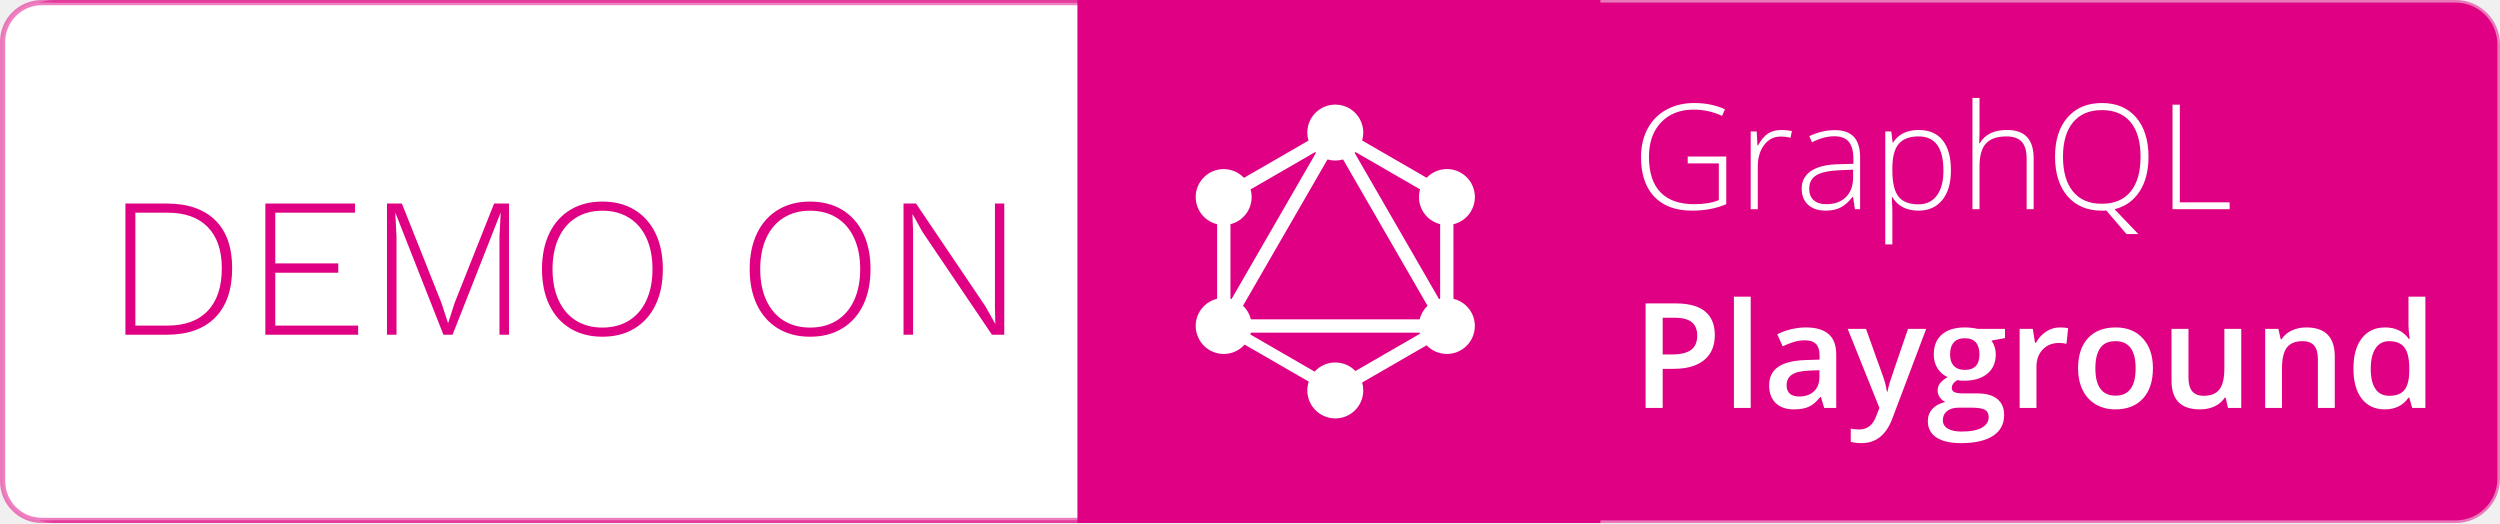
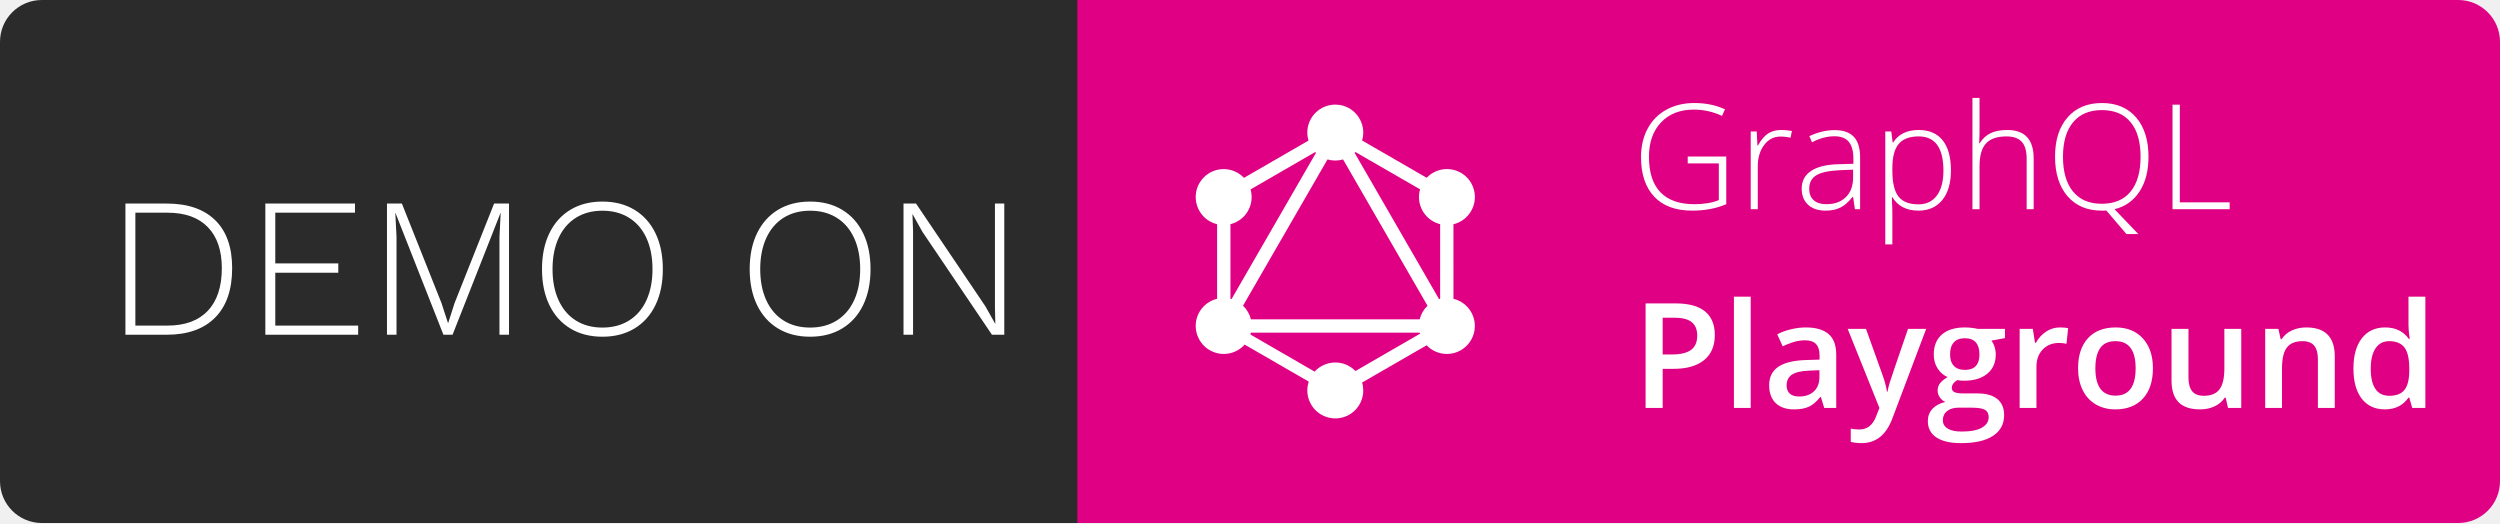
<svg xmlns="http://www.w3.org/2000/svg" width="239px" height="50px" viewBox="0 0 239 50" version="1.1">
  <g id="Badges" stroke="none" stroke-width="1" fill="none" fill-rule="evenodd">
    <g id="GQLPlayground" transform="translate(-43, -233)">
      <g id="PlaygroundBadge" transform="translate(43, 233)">
-         <rect id="bg" stroke-opacity="0.5" stroke="#E00083" stroke-width="0.5" fill="#E00083" x="1.25" y="0.25" width="237.5" height="49.5" rx="4" />
+         <rect id="bg" fill="#E00083" x="1" y="0" width="238" height="50" rx="4" />
        <g id="Playground">
          <path d="M161.346,14.962 L165.03,14.962 L165.03,19.521 C164.064,19.932 162.977,20.137 161.77,20.137 C160.193,20.137 158.984,19.691 158.143,18.8 C157.302,17.909 156.882,16.648 156.882,15.017 C156.882,14 157.09,13.099 157.507,12.313 C157.924,11.527 158.521,10.92 159.298,10.491 C160.075,10.063 160.967,9.849 161.975,9.849 C163.064,9.849 164.041,10.049 164.907,10.45 L164.627,11.079 C163.761,10.678 162.863,10.478 161.934,10.478 C160.617,10.478 159.572,10.884 158.799,11.698 C158.027,12.511 157.641,13.608 157.641,14.989 C157.641,16.493 158.007,17.625 158.741,18.383 C159.475,19.142 160.553,19.521 161.975,19.521 C162.895,19.521 163.677,19.392 164.319,19.132 L164.319,15.618 L161.346,15.618 L161.346,14.962 Z M170.294,12.426 C170.608,12.426 170.946,12.458 171.306,12.521 L171.176,13.171 C170.866,13.093 170.545,13.055 170.212,13.055 C169.578,13.055 169.059,13.324 168.653,13.861 C168.248,14.399 168.045,15.078 168.045,15.898 L168.045,20 L167.368,20 L167.368,12.569 L167.942,12.569 L168.011,13.909 L168.059,13.909 C168.364,13.362 168.69,12.978 169.036,12.757 C169.382,12.536 169.802,12.426 170.294,12.426 Z M177.328,20 L177.157,18.824 L177.103,18.824 C176.729,19.303 176.345,19.641 175.951,19.839 C175.556,20.038 175.09,20.137 174.553,20.137 C173.824,20.137 173.256,19.95 172.851,19.576 C172.445,19.202 172.242,18.685 172.242,18.024 C172.242,17.3 172.544,16.737 173.148,16.336 C173.752,15.935 174.626,15.723 175.77,15.7 L177.185,15.659 L177.185,15.167 C177.185,14.461 177.041,13.927 176.754,13.567 C176.467,13.207 176.004,13.027 175.366,13.027 C174.678,13.027 173.965,13.219 173.227,13.602 L172.974,13.014 C173.789,12.631 174.596,12.439 175.394,12.439 C176.209,12.439 176.819,12.651 177.222,13.075 C177.625,13.499 177.827,14.16 177.827,15.058 L177.827,20 L177.328,20 Z M174.594,19.521 C175.387,19.521 176.012,19.295 176.47,18.841 C176.928,18.388 177.157,17.758 177.157,16.951 L177.157,16.22 L175.858,16.274 C174.815,16.325 174.071,16.487 173.626,16.763 C173.182,17.039 172.96,17.468 172.96,18.052 C172.96,18.517 173.102,18.878 173.387,19.135 C173.672,19.393 174.074,19.521 174.594,19.521 Z M183.412,20.137 C182.268,20.137 181.434,19.708 180.91,18.852 L180.862,18.852 L180.883,19.426 C180.901,19.763 180.91,20.132 180.91,20.533 L180.91,23.363 L180.233,23.363 L180.233,12.569 L180.808,12.569 L180.938,13.629 L180.979,13.629 C181.489,12.827 182.305,12.426 183.426,12.426 C184.428,12.426 185.193,12.755 185.719,13.414 C186.246,14.072 186.509,15.03 186.509,16.288 C186.509,17.509 186.232,18.456 185.678,19.128 C185.125,19.801 184.369,20.137 183.412,20.137 Z M183.398,19.535 C184.16,19.535 184.749,19.253 185.166,18.688 C185.583,18.122 185.791,17.332 185.791,16.315 C185.791,14.132 185.003,13.041 183.426,13.041 C182.56,13.041 181.924,13.279 181.519,13.755 C181.113,14.232 180.91,15.007 180.91,16.083 L180.91,16.302 C180.91,17.464 181.105,18.293 181.495,18.79 C181.884,19.287 182.519,19.535 183.398,19.535 Z M193.748,20 L193.748,15.181 C193.748,14.433 193.591,13.89 193.276,13.55 C192.962,13.211 192.474,13.041 191.813,13.041 C190.925,13.041 190.274,13.265 189.862,13.714 C189.449,14.163 189.243,14.891 189.243,15.898 L189.243,20 L188.566,20 L188.566,9.363 L189.243,9.363 L189.243,12.747 L189.209,13.697 L189.257,13.697 C189.535,13.251 189.886,12.927 190.31,12.727 C190.733,12.526 191.26,12.426 191.889,12.426 C193.575,12.426 194.418,13.33 194.418,15.14 L194.418,20 L193.748,20 Z M205.396,14.989 C205.396,16.329 205.109,17.438 204.535,18.315 C203.961,19.192 203.166,19.754 202.149,20 L204.426,22.379 L203.291,22.379 L201.363,20.123 L201.138,20.137 L200.926,20.137 C199.536,20.137 198.444,19.675 197.651,18.752 C196.858,17.83 196.462,16.571 196.462,14.976 C196.462,13.385 196.862,12.133 197.662,11.219 C198.461,10.305 199.554,9.849 200.939,9.849 C202.334,9.849 203.425,10.308 204.214,11.226 C205.002,12.144 205.396,13.399 205.396,14.989 Z M197.221,14.989 C197.221,16.42 197.54,17.527 198.178,18.308 C198.816,19.09 199.732,19.48 200.926,19.48 C202.129,19.48 203.048,19.093 203.684,18.318 C204.32,17.544 204.638,16.434 204.638,14.989 C204.638,13.549 204.32,12.445 203.684,11.677 C203.048,10.909 202.133,10.525 200.939,10.525 C199.75,10.525 198.833,10.913 198.188,11.688 C197.543,12.462 197.221,13.563 197.221,14.989 Z M207.693,20 L207.693,10.006 L208.391,10.006 L208.391,19.344 L213.155,19.344 L213.155,20 L207.693,20 Z M163.937,32.027 C163.937,33.071 163.595,33.871 162.911,34.427 C162.228,34.983 161.255,35.261 159.992,35.261 L158.953,35.261 L158.953,39 L157.319,39 L157.319,29.006 L160.197,29.006 C161.446,29.006 162.381,29.261 163.003,29.771 C163.625,30.282 163.937,31.034 163.937,32.027 Z M158.953,33.887 L159.821,33.887 C160.66,33.887 161.275,33.741 161.667,33.449 C162.059,33.158 162.255,32.702 162.255,32.082 C162.255,31.508 162.079,31.079 161.729,30.797 C161.378,30.514 160.831,30.373 160.088,30.373 L158.953,30.373 L158.953,33.887 Z M167.368,39 L165.762,39 L165.762,28.363 L167.368,28.363 L167.368,39 Z M174.396,39 L174.074,37.947 L174.02,37.947 C173.655,38.408 173.288,38.721 172.919,38.887 C172.55,39.054 172.076,39.137 171.497,39.137 C170.754,39.137 170.174,38.936 169.757,38.535 C169.34,38.134 169.132,37.567 169.132,36.833 C169.132,36.054 169.421,35.466 170,35.069 C170.579,34.673 171.461,34.456 172.646,34.42 L173.951,34.379 L173.951,33.976 C173.951,33.493 173.838,33.131 173.613,32.892 C173.387,32.653 173.037,32.533 172.563,32.533 C172.176,32.533 171.805,32.59 171.449,32.704 C171.094,32.818 170.752,32.952 170.424,33.107 L169.904,31.959 C170.314,31.745 170.763,31.582 171.251,31.47 C171.739,31.359 172.199,31.303 172.632,31.303 C173.593,31.303 174.319,31.512 174.809,31.932 C175.299,32.351 175.544,33.009 175.544,33.907 L175.544,39 L174.396,39 Z M172.003,37.906 C172.586,37.906 173.055,37.743 173.408,37.417 C173.761,37.092 173.938,36.635 173.938,36.047 L173.938,35.391 L172.967,35.432 C172.21,35.459 171.66,35.585 171.316,35.811 C170.972,36.037 170.8,36.382 170.8,36.847 C170.8,37.184 170.9,37.445 171.101,37.629 C171.301,37.814 171.602,37.906 172.003,37.906 Z M176.638,31.439 L178.388,31.439 L179.926,35.726 C180.158,36.336 180.313,36.91 180.391,37.448 L180.445,37.448 C180.486,37.198 180.562,36.893 180.671,36.536 C180.78,36.178 181.359,34.479 182.407,31.439 L184.144,31.439 L180.91,40.005 C180.322,41.577 179.342,42.363 177.971,42.363 C177.615,42.363 177.269,42.325 176.932,42.247 L176.932,40.976 C177.173,41.03 177.449,41.058 177.759,41.058 C178.534,41.058 179.078,40.609 179.393,39.711 L179.673,39 L176.638,31.439 Z M191.677,31.439 L191.677,32.321 L190.385,32.561 C190.503,32.72 190.601,32.916 190.679,33.148 C190.756,33.381 190.795,33.627 190.795,33.887 C190.795,34.666 190.526,35.279 189.988,35.726 C189.451,36.172 188.71,36.396 187.767,36.396 C187.525,36.396 187.306,36.377 187.11,36.341 C186.764,36.555 186.591,36.806 186.591,37.093 C186.591,37.266 186.672,37.396 186.833,37.482 C186.995,37.569 187.293,37.612 187.726,37.612 L189.045,37.612 C189.879,37.612 190.512,37.79 190.945,38.146 C191.378,38.501 191.595,39.014 191.595,39.684 C191.595,40.54 191.242,41.201 190.535,41.666 C189.829,42.131 188.808,42.363 187.473,42.363 C186.443,42.363 185.657,42.181 185.114,41.816 C184.572,41.452 184.301,40.932 184.301,40.258 C184.301,39.793 184.448,39.402 184.742,39.085 C185.036,38.769 185.447,38.549 185.976,38.426 C185.761,38.335 185.585,38.188 185.446,37.985 C185.307,37.782 185.237,37.569 185.237,37.346 C185.237,37.063 185.317,36.824 185.477,36.628 C185.636,36.432 185.873,36.238 186.188,36.047 C185.796,35.878 185.478,35.604 185.234,35.223 C184.99,34.843 184.868,34.397 184.868,33.887 C184.868,33.066 185.127,32.431 185.644,31.979 C186.161,31.528 186.898,31.303 187.855,31.303 C188.07,31.303 188.294,31.318 188.529,31.347 C188.764,31.377 188.94,31.408 189.059,31.439 L191.677,31.439 Z M185.736,40.176 C185.736,40.522 185.892,40.789 186.205,40.976 C186.517,41.162 186.955,41.256 187.521,41.256 C188.396,41.256 189.047,41.131 189.476,40.88 C189.904,40.629 190.118,40.297 190.118,39.882 C190.118,39.554 190.001,39.32 189.766,39.181 C189.531,39.042 189.095,38.973 188.457,38.973 L187.24,38.973 C186.78,38.973 186.414,39.081 186.143,39.297 C185.872,39.514 185.736,39.807 185.736,40.176 Z M186.427,33.887 C186.427,34.361 186.549,34.725 186.792,34.98 C187.036,35.236 187.386,35.363 187.842,35.363 C188.771,35.363 189.236,34.867 189.236,33.873 C189.236,33.381 189.121,33.001 188.891,32.735 C188.661,32.468 188.311,32.335 187.842,32.335 C187.377,32.335 187.025,32.467 186.786,32.731 C186.546,32.996 186.427,33.381 186.427,33.887 Z M196.913,31.303 C197.237,31.303 197.503,31.326 197.713,31.371 L197.556,32.868 C197.328,32.813 197.091,32.786 196.845,32.786 C196.202,32.786 195.681,32.996 195.283,33.415 C194.884,33.834 194.685,34.379 194.685,35.049 L194.685,39 L193.078,39 L193.078,31.439 L194.336,31.439 L194.548,32.772 L194.63,32.772 C194.881,32.321 195.208,31.964 195.611,31.699 C196.014,31.435 196.448,31.303 196.913,31.303 Z M205.82,35.206 C205.82,36.441 205.504,37.405 204.87,38.098 C204.237,38.79 203.355,39.137 202.225,39.137 C201.518,39.137 200.894,38.977 200.352,38.658 C199.809,38.339 199.392,37.881 199.101,37.284 C198.809,36.687 198.663,35.994 198.663,35.206 C198.663,33.98 198.978,33.023 199.606,32.335 C200.235,31.647 201.122,31.303 202.266,31.303 C203.359,31.303 204.225,31.655 204.863,32.359 C205.501,33.063 205.82,34.012 205.82,35.206 Z M200.317,35.206 C200.317,36.952 200.962,37.824 202.252,37.824 C203.528,37.824 204.166,36.952 204.166,35.206 C204.166,33.479 203.523,32.615 202.238,32.615 C201.564,32.615 201.075,32.839 200.772,33.285 C200.469,33.732 200.317,34.372 200.317,35.206 Z M212.998,39 L212.772,38.009 L212.69,38.009 C212.467,38.36 212.149,38.635 211.737,38.836 C211.324,39.036 210.854,39.137 210.325,39.137 C209.409,39.137 208.726,38.909 208.274,38.453 C207.823,37.997 207.598,37.307 207.598,36.382 L207.598,31.439 L209.218,31.439 L209.218,36.102 C209.218,36.68 209.336,37.114 209.573,37.404 C209.81,37.693 210.182,37.838 210.688,37.838 C211.362,37.838 211.858,37.636 212.174,37.233 C212.491,36.83 212.649,36.154 212.649,35.206 L212.649,31.439 L214.263,31.439 L214.263,39 L212.998,39 Z M223.204,39 L221.591,39 L221.591,34.352 C221.591,33.768 221.473,33.333 221.239,33.046 C221.004,32.759 220.632,32.615 220.121,32.615 C219.442,32.615 218.945,32.816 218.631,33.217 C218.316,33.618 218.159,34.29 218.159,35.233 L218.159,39 L216.553,39 L216.553,31.439 L217.811,31.439 L218.036,32.431 L218.118,32.431 C218.346,32.071 218.67,31.793 219.089,31.597 C219.508,31.401 219.973,31.303 220.483,31.303 C222.297,31.303 223.204,32.226 223.204,34.071 L223.204,39 Z M227.989,39.137 C227.046,39.137 226.31,38.795 225.781,38.111 C225.253,37.428 224.988,36.468 224.988,35.233 C224.988,33.994 225.256,33.029 225.792,32.338 C226.327,31.648 227.069,31.303 228.017,31.303 C229.01,31.303 229.767,31.67 230.286,32.403 L230.368,32.403 C230.291,31.861 230.252,31.433 230.252,31.118 L230.252,28.363 L231.865,28.363 L231.865,39 L230.607,39 L230.327,38.009 L230.252,38.009 C229.737,38.761 228.983,39.137 227.989,39.137 Z M228.42,37.838 C229.081,37.838 229.562,37.652 229.862,37.281 C230.163,36.909 230.318,36.307 230.327,35.473 L230.327,35.247 C230.327,34.295 230.172,33.618 229.862,33.217 C229.552,32.816 229.067,32.615 228.406,32.615 C227.841,32.615 227.406,32.844 227.101,33.302 C226.795,33.76 226.643,34.413 226.643,35.261 C226.643,36.099 226.791,36.738 227.087,37.178 C227.383,37.618 227.827,37.838 228.42,37.838 Z" id="GraphQL-Playground" fill="#FFFFFF" />
-           <path d="M148.75,49.75 L148.75,0.25 L4,0.25 C1.929,0.25 0.25,1.929 0.25,4 L0.25,46 C0.25,48.071 1.929,49.75 4,49.75 L148.75,49.75 Z" id="bg" stroke-opacity="0.5" stroke="#E00083" stroke-width="0.5" fill="#FFFFFF" />
+           <path d="M4,0 L149,0 L149,50 L4,50 C1.791,50 2.705415e-16,48.209 0,46 L0,4 C-2.705415e-16,1.791 1.791,4.05812251e-16 4,0 Z" id="bg" fill="#2B2B2B" />
+           <path d="M111,0 L149,0 L149,50 L111,50 C108.791,50 107,48.209 107,46 L107,4 C107,1.791 108.791,4.05812251e-16 111,0 Z" id="bg" fill="#FFFFFF" />
          <path d="M103,0 L153,0 L153,50 L103,50 L103,0 Z M130.909,13.439 C130.983,13.19 131.021,12.929 131.02,12.668 C131.019,11.193 129.822,9.999 128.346,10 C128.088,10 127.83,10.036 127.584,10.11 C126.172,10.529 125.363,12.015 125.783,13.431 L119.612,16.994 C119.436,16.808 119.234,16.649 119.013,16.523 C117.732,15.783 116.095,16.22 115.355,17.5 C115.229,17.721 115.134,17.96 115.075,18.208 C114.729,19.646 115.614,21.093 117.051,21.438 L117.049,28.561 C116.552,28.682 116.098,28.944 115.745,29.315 C114.725,30.384 114.765,32.077 115.832,33.097 C116.901,34.119 118.594,34.077 119.614,33.01 L125.782,36.569 C125.708,36.817 125.672,37.074 125.672,37.33 C125.673,38.806 126.87,40.001 128.346,40 C128.631,40 128.912,39.954 129.183,39.865 C130.586,39.401 131.349,37.887 130.884,36.482 L137.013,32.942 C137.202,33.155 137.426,33.337 137.671,33.479 C138.953,34.219 140.588,33.78 141.328,32.501 C141.459,32.275 141.558,32.03 141.618,31.775 C141.96,30.342 141.076,28.905 139.644,28.564 L139.644,21.44 C139.89,21.38 140.124,21.286 140.341,21.161 C141.626,20.425 142.072,18.786 141.336,17.501 C141.207,17.281 141.049,17.08 140.865,16.905 C139.791,15.885 138.095,15.928 137.076,17.001 L130.909,13.439 Z M130.265,14.535 L136.446,18.108 C136.437,18.136 136.43,18.168 136.422,18.198 C136.067,19.63 136.938,21.079 138.369,21.433 L138.369,28.566 C138.337,28.575 138.299,28.584 138.267,28.595 L130.193,14.608 C130.219,14.584 130.242,14.561 130.265,14.535 Z M126.498,14.609 L126.5,14.608 L118.426,28.595 L118.322,28.566 L118.322,21.431 C118.353,21.423 118.384,21.415 118.416,21.405 C119.834,20.996 120.651,19.518 120.242,18.099 L126.423,14.534 L126.498,14.609 Z M129.092,15.243 L137.167,29.225 C136.797,29.579 136.535,30.032 136.413,30.53 L120.28,30.53 C120.157,30.035 119.897,29.582 119.53,29.229 L127.602,15.243 C128.088,15.383 128.605,15.383 129.092,15.243 Z M130.324,35.526 C129.833,34.99 129.129,34.654 128.346,34.654 C127.589,34.654 126.906,34.965 126.421,35.47 L120.25,31.905 L120.276,31.801 L136.416,31.801 C136.43,31.861 136.445,31.92 136.463,31.979 L130.324,35.526 Z" id="Right" fill="#E00083" transform="translate(128, 25) scale(-1, 1) translate(-128, -25) " />
-           <path d="M15.943,19.46 C17.944,19.46 19.486,19.989 20.57,21.047 C21.653,22.104 22.194,23.634 22.194,25.635 C22.194,27.687 21.653,29.261 20.57,30.357 C19.486,31.452 17.944,32 15.943,32 L11.991,32 L11.991,19.46 L15.943,19.46 Z M16.019,31.126 C17.691,31.126 18.973,30.654 19.866,29.71 C20.76,28.767 21.206,27.408 21.206,25.635 C21.206,23.938 20.76,22.63 19.866,21.712 C18.973,20.793 17.691,20.334 16.019,20.334 L12.941,20.334 L12.941,31.126 L16.019,31.126 Z M34.24,31.126 L34.24,32 L25.367,32 L25.367,19.46 L33.936,19.46 L33.936,20.334 L26.317,20.334 L26.317,25.179 L32.34,25.179 L32.34,26.072 L26.317,26.072 L26.317,31.126 L34.24,31.126 Z M48.661,32 L47.749,32 L47.749,22.652 L47.863,20.372 L47.844,20.372 L43.265,32 L42.391,32 L37.812,20.372 L37.793,20.372 L37.907,22.652 L37.907,32 L36.995,32 L36.995,19.46 L38.42,19.46 L42.201,28.96 L42.828,30.879 L42.847,30.879 L43.455,28.979 L47.236,19.46 L48.661,19.46 L48.661,32 Z M57.591,19.27 C58.769,19.27 59.792,19.533 60.66,20.058 C61.527,20.584 62.195,21.331 62.664,22.3 C63.133,23.27 63.367,24.413 63.367,25.73 C63.367,27.047 63.133,28.19 62.664,29.16 C62.195,30.129 61.527,30.876 60.66,31.401 C59.792,31.927 58.769,32.19 57.591,32.19 C56.413,32.19 55.39,31.927 54.523,31.401 C53.655,30.876 52.987,30.129 52.518,29.16 C52.049,28.19 51.815,27.047 51.815,25.73 C51.815,24.413 52.049,23.27 52.518,22.3 C52.987,21.331 53.655,20.584 54.523,20.058 C55.39,19.533 56.413,19.27 57.591,19.27 Z M57.591,20.144 C56.616,20.144 55.77,20.369 55.054,20.819 C54.339,21.268 53.788,21.914 53.401,22.756 C53.015,23.599 52.822,24.59 52.822,25.73 C52.822,26.87 53.015,27.861 53.401,28.703 C53.788,29.546 54.339,30.192 55.054,30.642 C55.77,31.091 56.616,31.316 57.591,31.316 C58.566,31.316 59.415,31.091 60.137,30.642 C60.859,30.192 61.413,29.546 61.8,28.703 C62.186,27.861 62.379,26.87 62.379,25.73 C62.379,24.59 62.186,23.599 61.8,22.756 C61.413,21.914 60.859,21.268 60.137,20.819 C59.415,20.369 58.566,20.144 57.591,20.144 Z M77.446,19.27 C78.624,19.27 79.647,19.533 80.514,20.058 C81.382,20.584 82.05,21.331 82.519,22.3 C82.988,23.27 83.222,24.413 83.222,25.73 C83.222,27.047 82.988,28.19 82.519,29.16 C82.05,30.129 81.382,30.876 80.514,31.401 C79.647,31.927 78.624,32.19 77.446,32.19 C76.268,32.19 75.245,31.927 74.377,31.401 C73.51,30.876 72.842,30.129 72.373,29.16 C71.904,28.19 71.67,27.047 71.67,25.73 C71.67,24.413 71.904,23.27 72.373,22.3 C72.842,21.331 73.51,20.584 74.377,20.058 C75.245,19.533 76.268,19.27 77.446,19.27 Z M77.446,20.144 C76.471,20.144 75.625,20.369 74.909,20.819 C74.194,21.268 73.643,21.914 73.257,22.756 C72.87,23.599 72.677,24.59 72.677,25.73 C72.677,26.87 72.87,27.861 73.257,28.703 C73.643,29.546 74.194,30.192 74.909,30.642 C75.625,31.091 76.471,31.316 77.446,31.316 C78.421,31.316 79.27,31.091 79.992,30.642 C80.714,30.192 81.268,29.546 81.654,28.703 C82.041,27.861 82.234,26.87 82.234,25.73 C82.234,24.59 82.041,23.599 81.654,22.756 C81.268,21.914 80.714,21.268 79.992,20.819 C79.27,20.369 78.421,20.144 77.446,20.144 Z M96.009,32 L94.831,32 L88.181,22.158 L87.25,20.486 L87.231,20.486 L87.288,22.063 L87.288,32 L86.376,32 L86.376,19.46 L87.573,19.46 L94.204,29.283 L95.154,30.974 L95.116,29.397 L95.116,19.46 L96.009,19.46 L96.009,32 Z" id="DEMO-ON" fill="#E00083" />
+           <path d="M15.943,19.46 C17.944,19.46 19.486,19.989 20.57,21.047 C21.653,22.104 22.194,23.634 22.194,25.635 C22.194,27.687 21.653,29.261 20.57,30.357 C19.486,31.452 17.944,32 15.943,32 L11.991,32 L11.991,19.46 L15.943,19.46 Z M16.019,31.126 C17.691,31.126 18.973,30.654 19.866,29.71 C20.76,28.767 21.206,27.408 21.206,25.635 C21.206,23.938 20.76,22.63 19.866,21.712 C18.973,20.793 17.691,20.334 16.019,20.334 L12.941,20.334 L12.941,31.126 L16.019,31.126 Z M34.24,31.126 L34.24,32 L25.367,32 L25.367,19.46 L33.936,19.46 L33.936,20.334 L26.317,20.334 L26.317,25.179 L32.34,25.179 L32.34,26.072 L26.317,26.072 L26.317,31.126 L34.24,31.126 Z M48.661,32 L47.749,32 L47.749,22.652 L47.863,20.372 L47.844,20.372 L43.265,32 L42.391,32 L37.812,20.372 L37.793,20.372 L37.907,22.652 L37.907,32 L36.995,32 L36.995,19.46 L38.42,19.46 L42.201,28.96 L42.828,30.879 L42.847,30.879 L43.455,28.979 L47.236,19.46 L48.661,19.46 L48.661,32 Z M57.591,19.27 C58.769,19.27 59.792,19.533 60.66,20.058 C61.527,20.584 62.195,21.331 62.664,22.3 C63.133,23.27 63.367,24.413 63.367,25.73 C63.367,27.047 63.133,28.19 62.664,29.16 C62.195,30.129 61.527,30.876 60.66,31.401 C59.792,31.927 58.769,32.19 57.591,32.19 C56.413,32.19 55.39,31.927 54.523,31.401 C53.655,30.876 52.987,30.129 52.518,29.16 C52.049,28.19 51.815,27.047 51.815,25.73 C51.815,24.413 52.049,23.27 52.518,22.3 C52.987,21.331 53.655,20.584 54.523,20.058 C55.39,19.533 56.413,19.27 57.591,19.27 Z M57.591,20.144 C56.616,20.144 55.77,20.369 55.054,20.819 C54.339,21.268 53.788,21.914 53.401,22.756 C53.015,23.599 52.822,24.59 52.822,25.73 C52.822,26.87 53.015,27.861 53.401,28.703 C53.788,29.546 54.339,30.192 55.054,30.642 C55.77,31.091 56.616,31.316 57.591,31.316 C58.566,31.316 59.415,31.091 60.137,30.642 C60.859,30.192 61.413,29.546 61.8,28.703 C62.186,27.861 62.379,26.87 62.379,25.73 C62.379,24.59 62.186,23.599 61.8,22.756 C61.413,21.914 60.859,21.268 60.137,20.819 C59.415,20.369 58.566,20.144 57.591,20.144 Z M77.446,19.27 C78.624,19.27 79.647,19.533 80.514,20.058 C81.382,20.584 82.05,21.331 82.519,22.3 C82.988,23.27 83.222,24.413 83.222,25.73 C83.222,27.047 82.988,28.19 82.519,29.16 C82.05,30.129 81.382,30.876 80.514,31.401 C79.647,31.927 78.624,32.19 77.446,32.19 C76.268,32.19 75.245,31.927 74.377,31.401 C73.51,30.876 72.842,30.129 72.373,29.16 C71.904,28.19 71.67,27.047 71.67,25.73 C71.67,24.413 71.904,23.27 72.373,22.3 C72.842,21.331 73.51,20.584 74.377,20.058 C75.245,19.533 76.268,19.27 77.446,19.27 Z M77.446,20.144 C76.471,20.144 75.625,20.369 74.909,20.819 C74.194,21.268 73.643,21.914 73.257,22.756 C72.87,23.599 72.677,24.59 72.677,25.73 C72.677,26.87 72.87,27.861 73.257,28.703 C73.643,29.546 74.194,30.192 74.909,30.642 C75.625,31.091 76.471,31.316 77.446,31.316 C78.421,31.316 79.27,31.091 79.992,30.642 C80.714,30.192 81.268,29.546 81.654,28.703 C82.041,27.861 82.234,26.87 82.234,25.73 C82.234,24.59 82.041,23.599 81.654,22.756 C81.268,21.914 80.714,21.268 79.992,20.819 C79.27,20.369 78.421,20.144 77.446,20.144 Z M96.009,32 L94.831,32 L88.181,22.158 L87.25,20.486 L87.231,20.486 L87.288,22.063 L87.288,32 L86.376,32 L86.376,19.46 L87.573,19.46 L94.204,29.283 L95.154,30.974 L95.116,29.397 L95.116,19.46 L96.009,19.46 L96.009,32 Z" id="DEMO-ON" fill="#FFFFFF" />
        </g>
      </g>
    </g>
  </g>
</svg>
